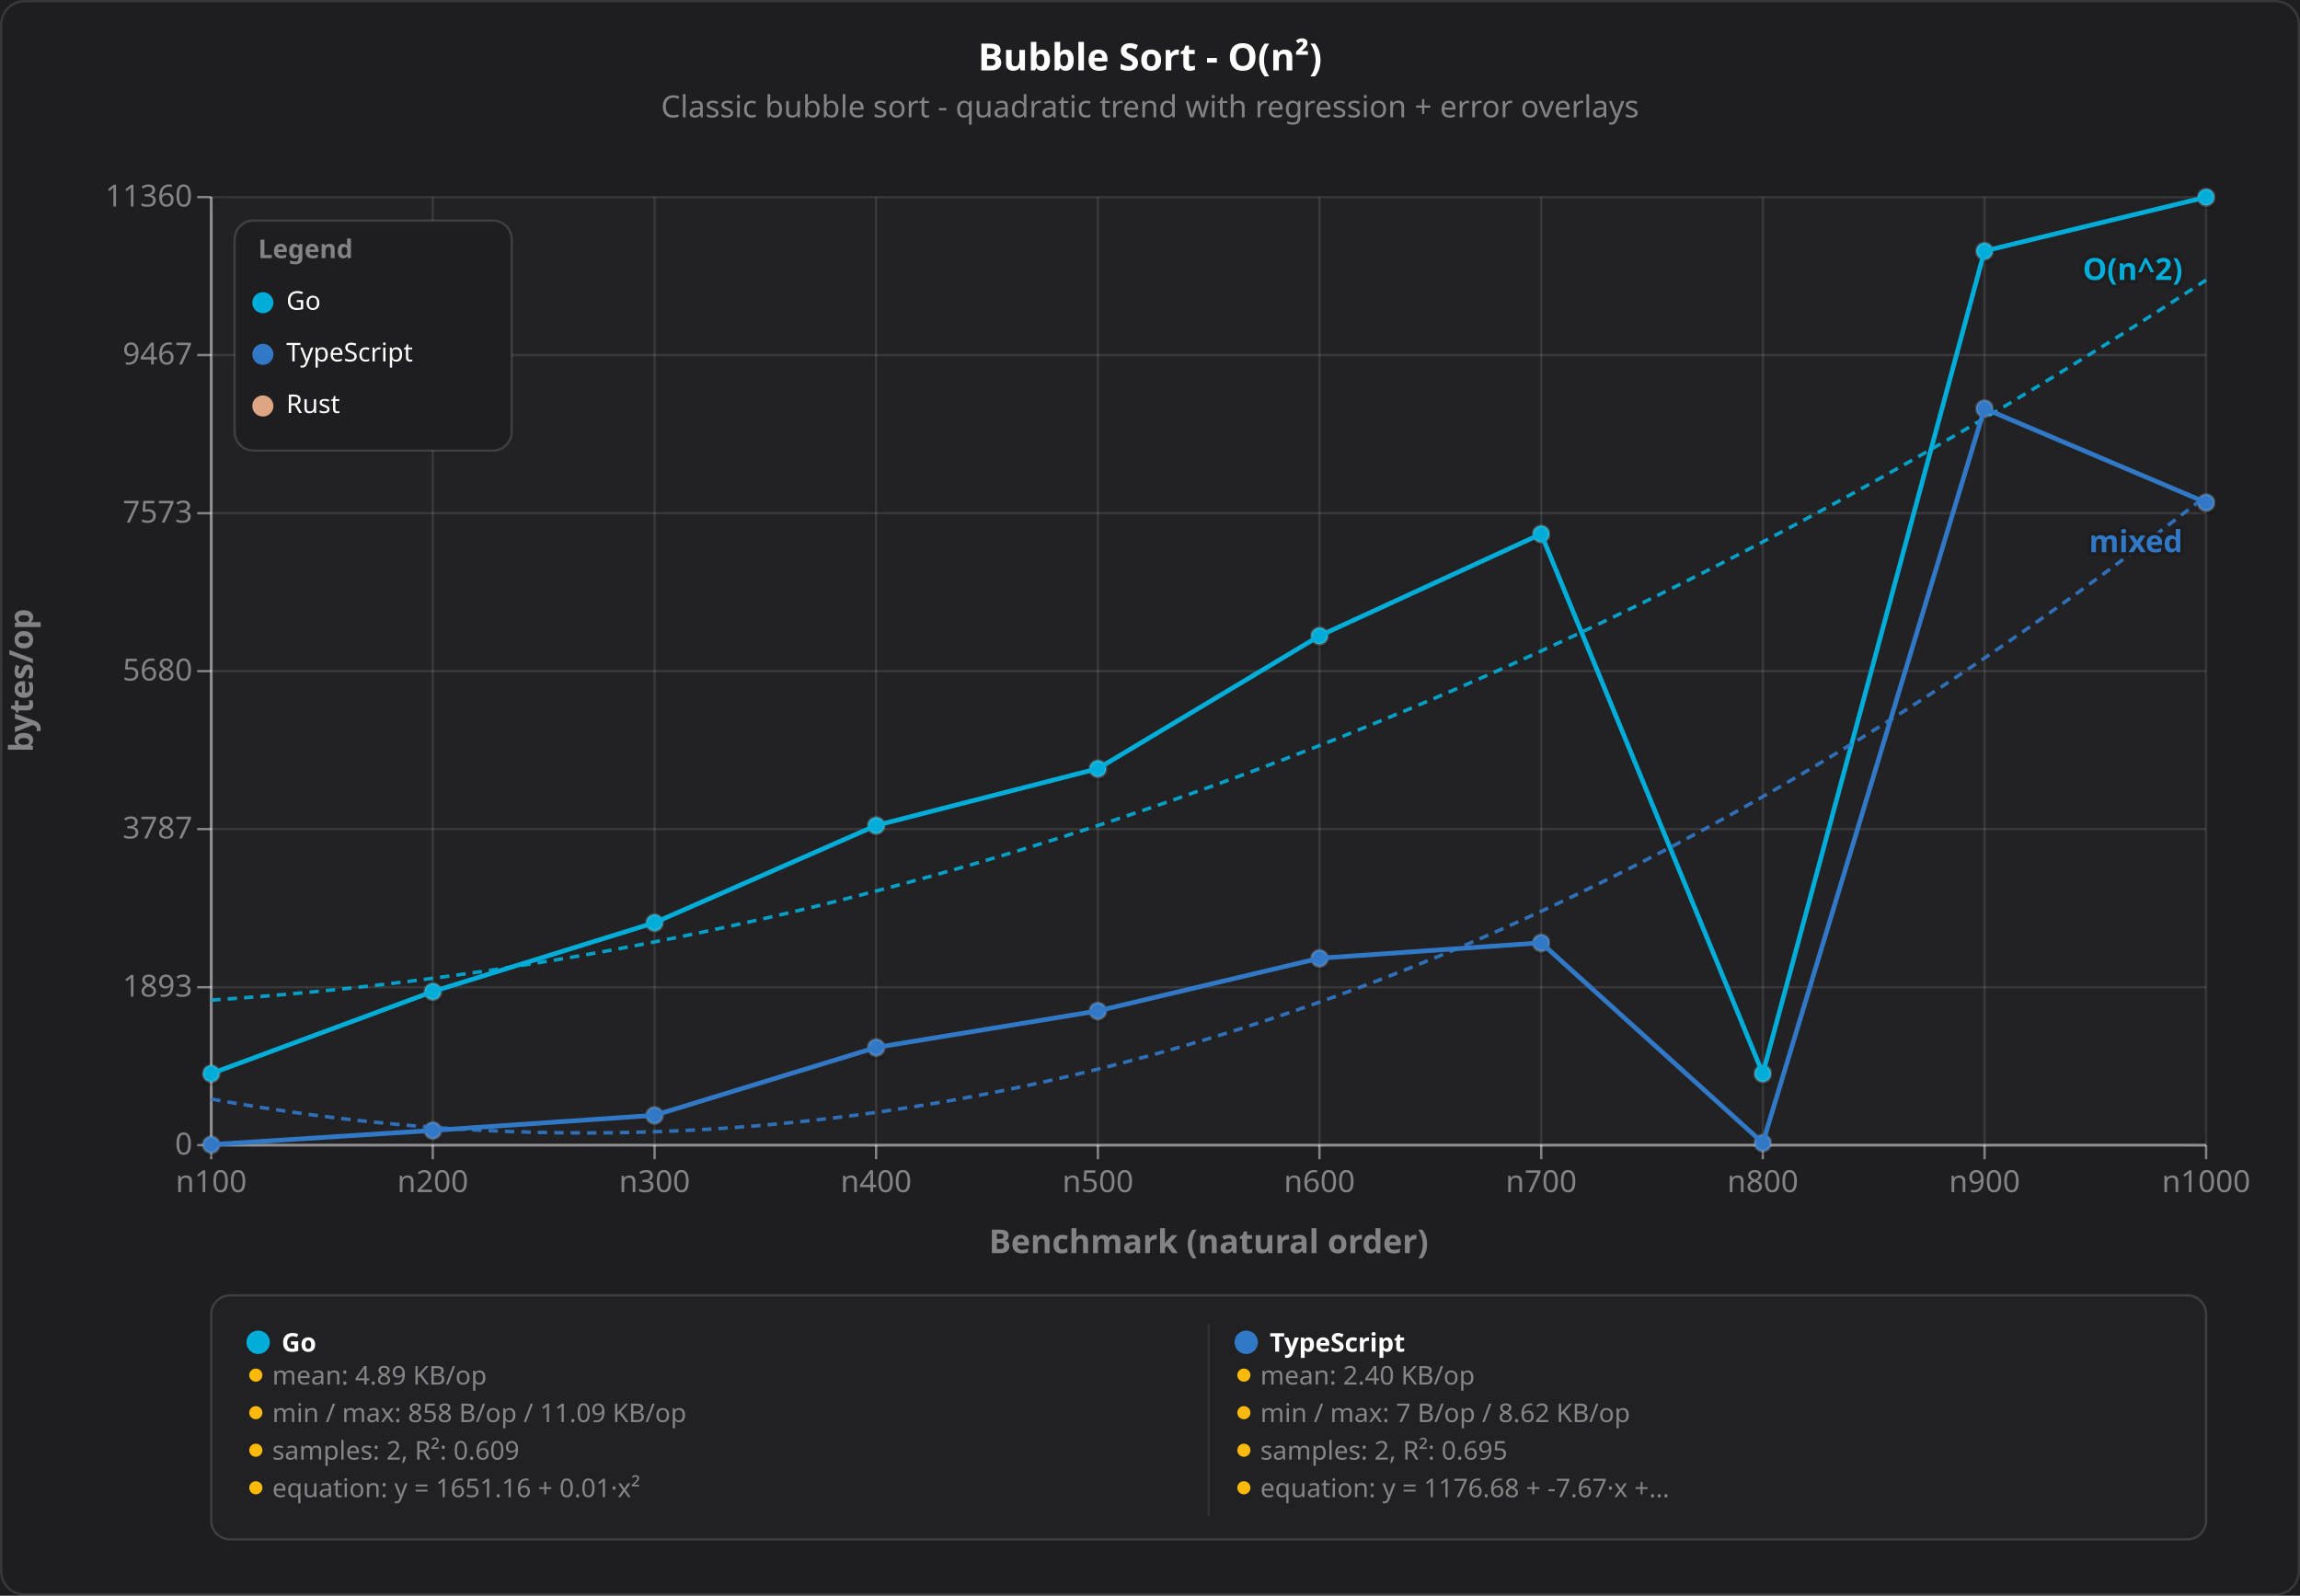
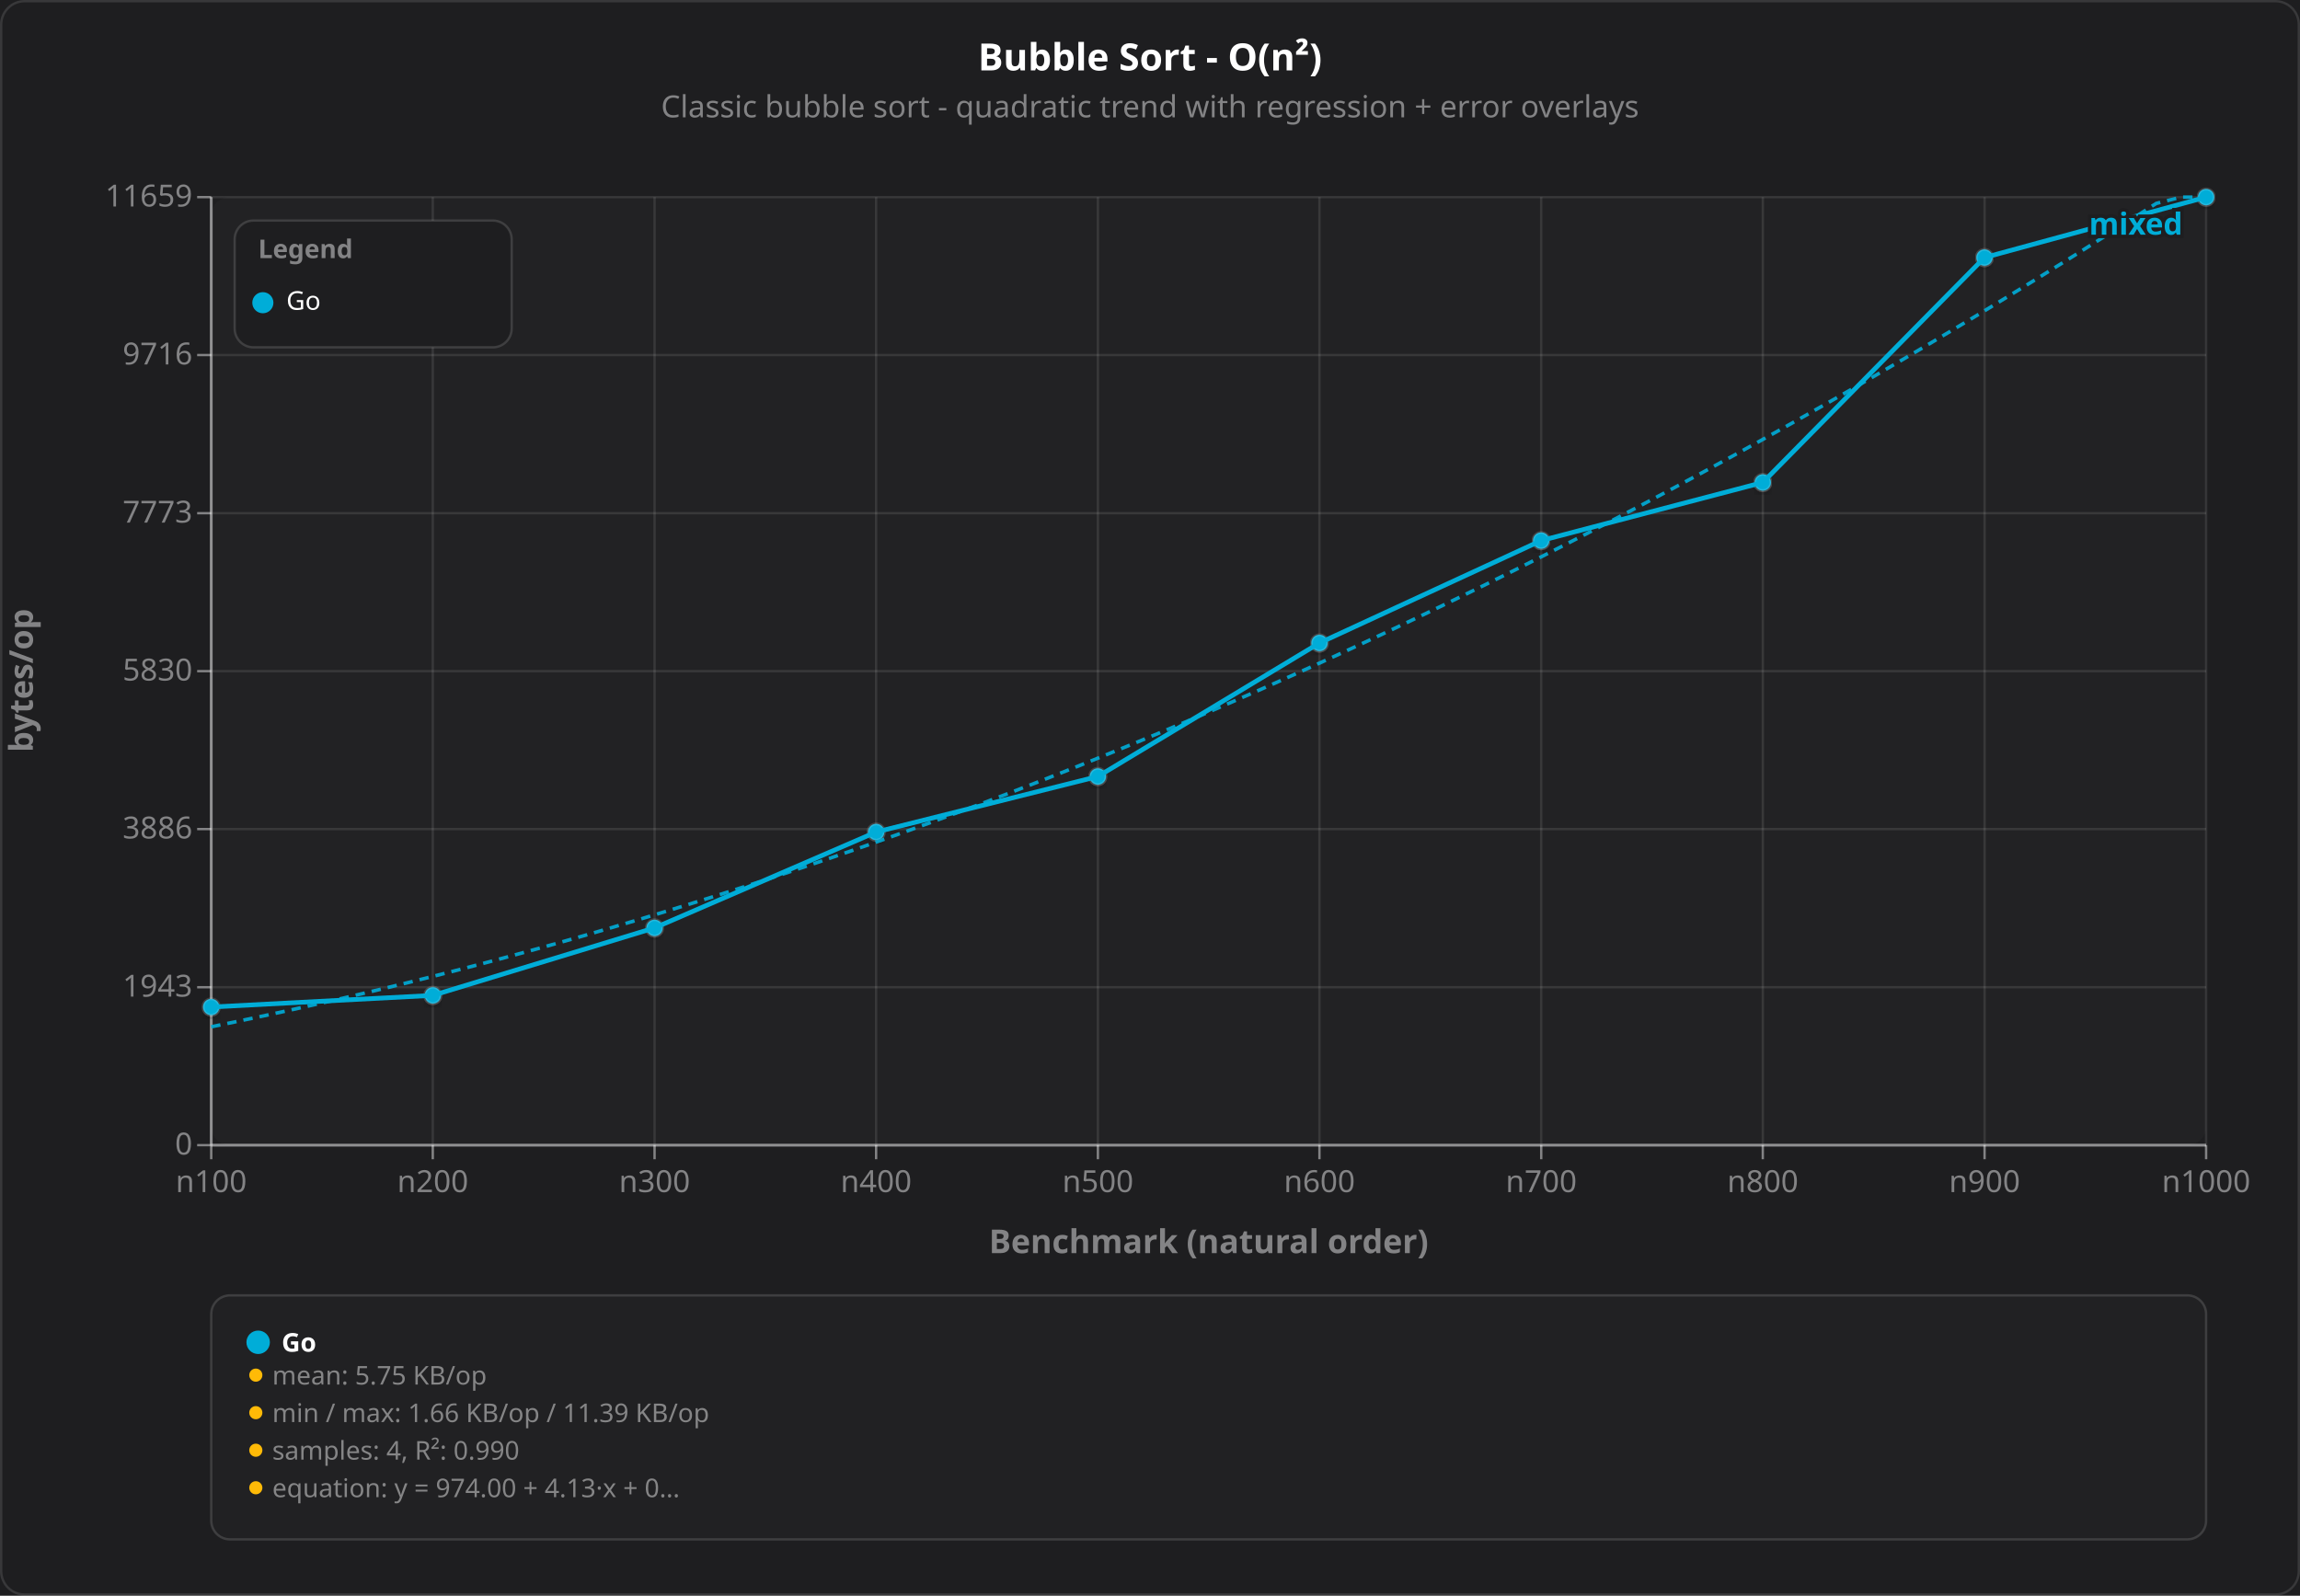
<svg xmlns="http://www.w3.org/2000/svg" width="980" height="680" viewBox="0 0 980 680">
  <rect width="980" height="680" fill="#1E1E20" />
  <rect x="0.5" y="0.5" width="979" height="679" fill="none" stroke="rgba(255,255,255,0.12)" rx="10" />
  <defs>
    <linearGradient id="goGrad" x1="0" y1="0" x2="1" y2="0">
      <stop offset="0%" stop-color="#00ADD8" stop-opacity="0.95" />
      <stop offset="100%" stop-color="#0891B2" stop-opacity="0.8" />
    </linearGradient>
    <linearGradient id="tsGrad" x1="0" y1="0" x2="1" y2="0">
      <stop offset="0%" stop-color="#3178C6" stop-opacity="0.95" />
      <stop offset="100%" stop-color="#1D4ED8" stop-opacity="0.8" />
    </linearGradient>
    <linearGradient id="rustGrad" x1="0" y1="0" x2="1" y2="0">
      <stop offset="0%" stop-color="#DEA584" stop-opacity="0.95" />
      <stop offset="100%" stop-color="#B7410E" stop-opacity="0.8" />
    </linearGradient>
    <filter id="barShadow" x="-5%" y="-15%" width="110%" height="140%">
      <feDropShadow dx="0" dy="2" stdDeviation="2" flood-opacity="0.25" />
    </filter>
  </defs>
  <rect x="90.0" y="84.0" width="850.0" height="404.0" rx="8" fill="rgba(255,255,255,0.02)" />
  <line x1="90.0" y1="488.0" x2="940.0" y2="488.0" stroke="rgba(255,255,255,0.45)" stroke-width="1.2" />
  <line x1="90.0" y1="84.0" x2="90.0" y2="488.0" stroke="rgba(255,255,255,0.45)" stroke-width="1.2" />
  <line x1="90.0" y1="84.0" x2="940.0" y2="84.0" stroke="rgba(255,255,255,0.10)" />
  <line x1="84.0" y1="84.0" x2="90.0" y2="84.0" stroke="rgba(255,255,255,0.45)" stroke-width="1" />
-   <text x="82.0" y="88.0" text-anchor="end" font-family="sans-serif" font-size="13" fill="rgba(255,255,255,0.45)">11360</text>
+   <text x="82.0" y="88.0" text-anchor="end" font-family="sans-serif" font-size="13" fill="rgba(255,255,255,0.45)">11659</text>
  <line x1="90.0" y1="151.3" x2="940.0" y2="151.3" stroke="rgba(255,255,255,0.10)" />
  <line x1="84.0" y1="151.3" x2="90.0" y2="151.3" stroke="rgba(255,255,255,0.45)" stroke-width="1" />
-   <text x="82.0" y="155.3" text-anchor="end" font-family="sans-serif" font-size="13" fill="rgba(255,255,255,0.45)">9467</text>
+   <text x="82.0" y="155.3" text-anchor="end" font-family="sans-serif" font-size="13" fill="rgba(255,255,255,0.45)">9716</text>
  <line x1="90.0" y1="218.7" x2="940.0" y2="218.7" stroke="rgba(255,255,255,0.10)" />
  <line x1="84.0" y1="218.7" x2="90.0" y2="218.7" stroke="rgba(255,255,255,0.45)" stroke-width="1" />
-   <text x="82.0" y="222.7" text-anchor="end" font-family="sans-serif" font-size="13" fill="rgba(255,255,255,0.45)">7573</text>
+   <text x="82.0" y="222.7" text-anchor="end" font-family="sans-serif" font-size="13" fill="rgba(255,255,255,0.45)">7773</text>
  <line x1="90.0" y1="286.0" x2="940.0" y2="286.0" stroke="rgba(255,255,255,0.10)" />
  <line x1="84.0" y1="286.0" x2="90.0" y2="286.0" stroke="rgba(255,255,255,0.45)" stroke-width="1" />
-   <text x="82.0" y="290.0" text-anchor="end" font-family="sans-serif" font-size="13" fill="rgba(255,255,255,0.45)">5680</text>
+   <text x="82.0" y="290.0" text-anchor="end" font-family="sans-serif" font-size="13" fill="rgba(255,255,255,0.45)">5830</text>
  <line x1="90.0" y1="353.3" x2="940.0" y2="353.3" stroke="rgba(255,255,255,0.10)" />
  <line x1="84.0" y1="353.3" x2="90.0" y2="353.3" stroke="rgba(255,255,255,0.45)" stroke-width="1" />
-   <text x="82.0" y="357.3" text-anchor="end" font-family="sans-serif" font-size="13" fill="rgba(255,255,255,0.45)">3787</text>
+   <text x="82.0" y="357.3" text-anchor="end" font-family="sans-serif" font-size="13" fill="rgba(255,255,255,0.45)">3886</text>
  <line x1="90.0" y1="420.7" x2="940.0" y2="420.7" stroke="rgba(255,255,255,0.10)" />
  <line x1="84.0" y1="420.7" x2="90.0" y2="420.7" stroke="rgba(255,255,255,0.45)" stroke-width="1" />
-   <text x="82.0" y="424.7" text-anchor="end" font-family="sans-serif" font-size="13" fill="rgba(255,255,255,0.45)">1893</text>
+   <text x="82.0" y="424.7" text-anchor="end" font-family="sans-serif" font-size="13" fill="rgba(255,255,255,0.45)">1943</text>
  <line x1="90.0" y1="488.0" x2="940.0" y2="488.0" stroke="rgba(255,255,255,0.10)" />
  <line x1="84.0" y1="488.0" x2="90.0" y2="488.0" stroke="rgba(255,255,255,0.45)" stroke-width="1" />
  <text x="82.0" y="492.0" text-anchor="end" font-family="sans-serif" font-size="13" fill="rgba(255,255,255,0.45)">0</text>
  <line x1="90.0" y1="84.0" x2="90.0" y2="488.0" stroke="rgba(255,255,255,0.10)" />
  <line x1="90.0" y1="488.0" x2="90.0" y2="494.0" stroke="rgba(255,255,255,0.45)" stroke-width="1" />
  <text x="90.0" y="508.0" text-anchor="middle" font-family="sans-serif" font-size="13" fill="rgba(255,255,255,0.45)">n100</text>
  <line x1="184.4" y1="84.0" x2="184.4" y2="488.0" stroke="rgba(255,255,255,0.10)" />
  <line x1="184.4" y1="488.0" x2="184.4" y2="494.0" stroke="rgba(255,255,255,0.45)" stroke-width="1" />
  <text x="184.4" y="508.0" text-anchor="middle" font-family="sans-serif" font-size="13" fill="rgba(255,255,255,0.45)">n200</text>
  <line x1="278.9" y1="84.0" x2="278.9" y2="488.0" stroke="rgba(255,255,255,0.10)" />
  <line x1="278.9" y1="488.0" x2="278.9" y2="494.0" stroke="rgba(255,255,255,0.45)" stroke-width="1" />
  <text x="278.9" y="508.0" text-anchor="middle" font-family="sans-serif" font-size="13" fill="rgba(255,255,255,0.45)">n300</text>
  <line x1="373.3" y1="84.0" x2="373.3" y2="488.0" stroke="rgba(255,255,255,0.10)" />
  <line x1="373.3" y1="488.0" x2="373.3" y2="494.0" stroke="rgba(255,255,255,0.45)" stroke-width="1" />
  <text x="373.3" y="508.0" text-anchor="middle" font-family="sans-serif" font-size="13" fill="rgba(255,255,255,0.45)">n400</text>
  <line x1="467.8" y1="84.0" x2="467.8" y2="488.0" stroke="rgba(255,255,255,0.10)" />
  <line x1="467.8" y1="488.0" x2="467.8" y2="494.0" stroke="rgba(255,255,255,0.45)" stroke-width="1" />
  <text x="467.8" y="508.0" text-anchor="middle" font-family="sans-serif" font-size="13" fill="rgba(255,255,255,0.45)">n500</text>
  <line x1="562.2" y1="84.0" x2="562.2" y2="488.0" stroke="rgba(255,255,255,0.10)" />
  <line x1="562.2" y1="488.0" x2="562.2" y2="494.0" stroke="rgba(255,255,255,0.45)" stroke-width="1" />
  <text x="562.2" y="508.0" text-anchor="middle" font-family="sans-serif" font-size="13" fill="rgba(255,255,255,0.45)">n600</text>
  <line x1="656.7" y1="84.0" x2="656.7" y2="488.0" stroke="rgba(255,255,255,0.10)" />
  <line x1="656.7" y1="488.0" x2="656.7" y2="494.0" stroke="rgba(255,255,255,0.45)" stroke-width="1" />
  <text x="656.7" y="508.0" text-anchor="middle" font-family="sans-serif" font-size="13" fill="rgba(255,255,255,0.45)">n700</text>
  <line x1="751.1" y1="84.0" x2="751.1" y2="488.0" stroke="rgba(255,255,255,0.10)" />
  <line x1="751.1" y1="488.0" x2="751.1" y2="494.0" stroke="rgba(255,255,255,0.45)" stroke-width="1" />
  <text x="751.1" y="508.0" text-anchor="middle" font-family="sans-serif" font-size="13" fill="rgba(255,255,255,0.45)">n800</text>
  <line x1="845.6" y1="84.0" x2="845.6" y2="488.0" stroke="rgba(255,255,255,0.10)" />
  <line x1="845.6" y1="488.0" x2="845.6" y2="494.0" stroke="rgba(255,255,255,0.45)" stroke-width="1" />
  <text x="845.6" y="508.0" text-anchor="middle" font-family="sans-serif" font-size="13" fill="rgba(255,255,255,0.45)">n900</text>
  <line x1="940.0" y1="84.0" x2="940.0" y2="488.0" stroke="rgba(255,255,255,0.10)" />
  <line x1="940.0" y1="488.0" x2="940.0" y2="494.0" stroke="rgba(255,255,255,0.45)" stroke-width="1" />
  <text x="940.0" y="508.0" text-anchor="middle" font-family="sans-serif" font-size="13" fill="rgba(255,255,255,0.45)">n1000</text>
-   <circle cx="90.00" cy="457.49" r="3.5" fill="#00ADD8" stroke="rgba(255,255,255,0.15)" stroke-width="1.2" filter="url(#barShadow)" />
-   <circle cx="184.44" cy="422.53" r="3.5" fill="#00ADD8" stroke="rgba(255,255,255,0.15)" stroke-width="1.2" filter="url(#barShadow)" />
-   <circle cx="278.89" cy="393.19" r="3.5" fill="#00ADD8" stroke="rgba(255,255,255,0.15)" stroke-width="1.2" filter="url(#barShadow)" />
-   <circle cx="373.33" cy="351.76" r="3.5" fill="#00ADD8" stroke="rgba(255,255,255,0.15)" stroke-width="1.2" filter="url(#barShadow)" />
-   <circle cx="467.78" cy="327.54" r="3.5" fill="#00ADD8" stroke="rgba(255,255,255,0.15)" stroke-width="1.2" filter="url(#barShadow)" />
-   <circle cx="562.22" cy="270.96" r="3.5" fill="#00ADD8" stroke="rgba(255,255,255,0.15)" stroke-width="1.2" filter="url(#barShadow)" />
-   <circle cx="656.67" cy="227.53" r="3.5" fill="#00ADD8" stroke="rgba(255,255,255,0.15)" stroke-width="1.2" filter="url(#barShadow)" />
-   <circle cx="751.11" cy="457.49" r="3.5" fill="#00ADD8" stroke="rgba(255,255,255,0.15)" stroke-width="1.2" filter="url(#barShadow)" />
-   <circle cx="845.56" cy="106.97" r="3.5" fill="#00ADD8" stroke="rgba(255,255,255,0.15)" stroke-width="1.2" filter="url(#barShadow)" />
+   <circle cx="90.00" cy="429.13" r="3.5" fill="#00ADD8" stroke="rgba(255,255,255,0.15)" stroke-width="1.2" filter="url(#barShadow)" />
+   <circle cx="184.44" cy="424.17" r="3.5" fill="#00ADD8" stroke="rgba(255,255,255,0.15)" stroke-width="1.2" filter="url(#barShadow)" />
+   <circle cx="278.89" cy="395.41" r="3.5" fill="#00ADD8" stroke="rgba(255,255,255,0.15)" stroke-width="1.2" filter="url(#barShadow)" />
+   <circle cx="373.33" cy="354.56" r="3.5" fill="#00ADD8" stroke="rgba(255,255,255,0.15)" stroke-width="1.2" filter="url(#barShadow)" />
+   <circle cx="467.78" cy="330.89" r="3.5" fill="#00ADD8" stroke="rgba(255,255,255,0.15)" stroke-width="1.2" filter="url(#barShadow)" />
+   <circle cx="562.22" cy="273.99" r="3.5" fill="#00ADD8" stroke="rgba(255,255,255,0.15)" stroke-width="1.2" filter="url(#barShadow)" />
+   <circle cx="656.67" cy="230.37" r="3.5" fill="#00ADD8" stroke="rgba(255,255,255,0.15)" stroke-width="1.2" filter="url(#barShadow)" />
+   <circle cx="751.11" cy="205.59" r="3.5" fill="#00ADD8" stroke="rgba(255,255,255,0.15)" stroke-width="1.2" filter="url(#barShadow)" />
+   <circle cx="845.56" cy="109.75" r="3.5" fill="#00ADD8" stroke="rgba(255,255,255,0.15)" stroke-width="1.2" filter="url(#barShadow)" />
  <circle cx="940.00" cy="84.00" r="3.5" fill="#00ADD8" stroke="rgba(255,255,255,0.15)" stroke-width="1.2" filter="url(#barShadow)" />
-   <path d="M 90.00 457.49 L 184.44 422.53 L 278.89 393.19 L 373.33 351.76 L 467.78 327.54 L 562.22 270.96 L 656.67 227.53 L 751.11 457.49 L 845.56 106.97 L 940.00 84.00" fill="none" stroke="#00ADD8" stroke-width="2" />
-   <path d="M 90.00 426.18 L 100.62 425.44 L 111.25 424.63 L 121.88 423.73 L 132.50 422.76 L 143.12 421.71 L 153.75 420.58 L 164.38 419.38 L 175.00 418.09 L 185.62 416.73 L 196.25 415.28 L 206.88 413.76 L 217.50 412.16 L 228.12 410.48 L 238.75 408.73 L 249.38 406.89 L 260.00 404.98 L 270.62 402.99 L 281.25 400.92 L 291.88 398.77 L 302.50 396.54 L 313.12 394.23 L 323.75 391.85 L 334.38 389.39 L 345.00 386.85 L 355.62 384.23 L 366.25 381.53 L 376.88 378.75 L 387.50 375.90 L 398.12 372.96 L 408.75 369.95 L 419.38 366.86 L 430.00 363.69 L 440.62 360.44 L 451.25 357.12 L 461.88 353.71 L 472.50 350.23 L 483.12 346.67 L 493.75 343.03 L 504.38 339.31 L 515.00 335.52 L 525.62 331.64 L 536.25 327.69 L 546.88 323.66 L 557.50 319.55 L 568.12 315.36 L 578.75 311.09 L 589.38 306.74 L 600.00 302.32 L 610.62 297.82 L 621.25 293.24 L 631.88 288.58 L 642.50 283.84 L 653.12 279.02 L 663.75 274.13 L 674.38 269.15 L 685.00 264.10 L 695.62 258.97 L 706.25 253.76 L 716.88 248.48 L 727.50 243.11 L 738.12 237.67 L 748.75 232.14 L 759.38 226.54 L 770.00 220.86 L 780.62 215.10 L 791.25 209.27 L 801.88 203.35 L 812.50 197.36 L 823.12 191.29 L 833.75 185.14 L 844.38 178.91 L 855.00 172.60 L 865.62 166.22 L 876.25 159.75 L 886.88 153.21 L 897.50 146.59 L 908.12 139.89 L 918.75 133.11 L 929.38 126.25 L 940.00 119.32" fill="none" stroke="#00ADD8" stroke-width="1.5" stroke-dasharray="4 3" opacity="0.9" />
-   <text x="930.0" y="119.3" text-anchor="end" font-family="sans-serif" font-size="13" font-weight="700" fill="#00ADD8" paint-order="stroke" stroke="#1E1E20" stroke-width="3">O(n^2)</text>
-   <circle cx="90.00" cy="487.75" r="3.5" fill="#3178C6" stroke="rgba(255,255,255,0.15)" stroke-width="1.2" filter="url(#barShadow)" />
-   <circle cx="184.44" cy="481.71" r="3.5" fill="#3178C6" stroke="rgba(255,255,255,0.15)" stroke-width="1.2" filter="url(#barShadow)" />
-   <circle cx="278.89" cy="475.27" r="3.5" fill="#3178C6" stroke="rgba(255,255,255,0.15)" stroke-width="1.2" filter="url(#barShadow)" />
-   <circle cx="373.33" cy="446.36" r="3.5" fill="#3178C6" stroke="rgba(255,255,255,0.15)" stroke-width="1.2" filter="url(#barShadow)" />
-   <circle cx="467.78" cy="430.78" r="3.5" fill="#3178C6" stroke="rgba(255,255,255,0.15)" stroke-width="1.2" filter="url(#barShadow)" />
-   <circle cx="562.22" cy="408.34" r="3.5" fill="#3178C6" stroke="rgba(255,255,255,0.15)" stroke-width="1.2" filter="url(#barShadow)" />
-   <circle cx="656.67" cy="401.76" r="3.5" fill="#3178C6" stroke="rgba(255,255,255,0.15)" stroke-width="1.2" filter="url(#barShadow)" />
-   <circle cx="751.11" cy="487.04" r="3.5" fill="#3178C6" stroke="rgba(255,255,255,0.15)" stroke-width="1.2" filter="url(#barShadow)" />
-   <circle cx="845.56" cy="174.08" r="3.5" fill="#3178C6" stroke="rgba(255,255,255,0.15)" stroke-width="1.2" filter="url(#barShadow)" />
-   <circle cx="940.00" cy="214.16" r="3.5" fill="#3178C6" stroke="rgba(255,255,255,0.15)" stroke-width="1.2" filter="url(#barShadow)" />
-   <path d="M 90.00 487.75 L 184.44 481.71 L 278.89 475.27 L 373.33 446.36 L 467.78 430.78 L 562.22 408.34 L 656.67 401.76 L 751.11 487.04 L 845.56 174.08 L 940.00 214.16" fill="none" stroke="#3178C6" stroke-width="2" />
-   <path d="M 90.00 468.35 L 100.62 470.21 L 111.25 471.94 L 121.88 473.55 L 132.50 475.03 L 143.12 476.37 L 153.75 477.59 L 164.38 478.68 L 175.00 479.65 L 185.62 480.48 L 196.25 481.19 L 206.88 481.76 L 217.50 482.21 L 228.12 482.53 L 238.75 482.72 L 249.38 482.78 L 260.00 482.72 L 270.62 482.53 L 281.25 482.20 L 291.88 481.75 L 302.50 481.17 L 313.12 480.46 L 323.75 479.63 L 334.38 478.66 L 345.00 477.57 L 355.62 476.35 L 366.25 475.00 L 376.88 473.52 L 387.50 471.91 L 398.12 470.18 L 408.75 468.31 L 419.38 466.32 L 430.00 464.20 L 440.62 461.95 L 451.25 459.57 L 461.88 457.06 L 472.50 454.43 L 483.12 451.66 L 493.75 448.77 L 504.38 445.75 L 515.00 442.60 L 525.62 439.32 L 536.25 435.92 L 546.88 432.38 L 557.50 428.72 L 568.12 424.93 L 578.75 421.01 L 589.38 416.96 L 600.00 412.78 L 610.62 408.48 L 621.25 404.04 L 631.88 399.48 L 642.50 394.79 L 653.12 389.97 L 663.75 385.02 L 674.38 379.94 L 685.00 374.74 L 695.62 369.41 L 706.25 363.94 L 716.88 358.35 L 727.50 352.63 L 738.12 346.79 L 748.75 340.81 L 759.38 334.71 L 770.00 328.47 L 780.62 322.11 L 791.25 315.62 L 801.88 309.00 L 812.50 302.26 L 823.12 295.38 L 833.75 288.38 L 844.38 281.25 L 855.00 273.99 L 865.62 266.60 L 876.25 259.08 L 886.88 251.43 L 897.50 243.66 L 908.12 235.76 L 918.75 227.72 L 929.38 219.56 L 940.00 211.27" fill="none" stroke="#3178C6" stroke-width="1.5" stroke-dasharray="4 3" opacity="0.9" />
-   <text x="930.0" y="235.3" text-anchor="end" font-family="sans-serif" font-size="13" font-weight="700" fill="#3178C6" paint-order="stroke" stroke="#1E1E20" stroke-width="3">mixed</text>
+   <path d="M 90.00 429.13 L 184.44 424.17 L 278.89 395.41 L 373.33 354.56 L 467.78 330.89 L 562.22 273.99 L 656.67 230.37 L 751.11 205.59 L 845.56 109.75 L 940.00 84.00" fill="none" stroke="#00ADD8" stroke-width="2" />
+   <path d="M 90.00 437.55 L 100.62 435.37 L 111.25 433.13 L 121.88 430.83 L 132.50 428.47 L 143.12 426.06 L 153.75 423.58 L 164.38 421.04 L 175.00 418.44 L 185.62 415.78 L 196.25 413.06 L 206.88 410.28 L 217.50 407.44 L 228.12 404.54 L 238.75 401.58 L 249.38 398.56 L 260.00 395.47 L 270.62 392.33 L 281.25 389.13 L 291.88 385.87 L 302.50 382.55 L 313.12 379.16 L 323.75 375.72 L 334.38 372.22 L 345.00 368.65 L 355.62 365.03 L 366.25 361.34 L 376.88 357.60 L 387.50 353.79 L 398.12 349.93 L 408.75 346.00 L 419.38 342.02 L 430.00 337.97 L 440.62 333.87 L 451.25 329.70 L 461.88 325.47 L 472.50 321.18 L 483.12 316.84 L 493.75 312.43 L 504.38 307.96 L 515.00 303.43 L 525.62 298.84 L 536.25 294.20 L 546.88 289.49 L 557.50 284.72 L 568.12 279.89 L 578.75 275.00 L 589.38 270.05 L 600.00 265.04 L 610.62 259.97 L 621.25 254.83 L 631.88 249.64 L 642.50 244.39 L 653.12 239.08 L 663.75 233.71 L 674.38 228.27 L 685.00 222.78 L 695.62 217.23 L 706.25 211.62 L 716.88 205.94 L 727.50 200.21 L 738.12 194.41 L 748.75 188.56 L 759.38 182.64 L 770.00 176.67 L 780.62 170.63 L 791.25 164.54 L 801.88 158.38 L 812.50 152.17 L 823.12 145.89 L 833.75 139.55 L 844.38 133.16 L 855.00 126.70 L 865.62 120.18 L 876.25 113.60 L 886.88 106.97 L 897.50 100.27 L 908.12 93.51 L 918.75 86.69 L 929.38 84.00 L 940.00 84.00" fill="none" stroke="#00ADD8" stroke-width="1.5" stroke-dasharray="4 3" opacity="0.9" />
+   <text x="930.0" y="100.0" text-anchor="end" font-family="sans-serif" font-size="13" font-weight="700" fill="#00ADD8" paint-order="stroke" stroke="#1E1E20" stroke-width="3">mixed</text>
  <text x="490.0" y="30" text-anchor="middle" font-family="sans-serif" font-size="16" font-weight="700" fill="#FFFFFF">Bubble Sort - O(n²)</text>
  <text x="490.0" y="50" text-anchor="middle" font-family="sans-serif" font-size="13" fill="rgba(255,255,255,0.45)">Classic bubble sort - quadratic trend with regression + error overlays</text>
  <text x="515.0" y="534.0" text-anchor="middle" font-family="sans-serif" font-size="14" font-weight="700" fill="rgba(255,255,255,0.45)">Benchmark (natural order)</text>
  <text x="14.0" y="290.0" transform="rotate(-90 14.0 290.0)" text-anchor="middle" font-family="sans-serif" font-size="14" font-weight="700" fill="rgba(255,255,255,0.45)">bytes/op</text>
-   <rect x="100.0" y="94.0" width="118" height="98.0" rx="8" fill="#1E1E20" stroke="rgba(255,255,255,0.14)" stroke-width="1" />
-   <rect x="100.0" y="94.0" width="118" height="98.0" rx="8" fill="rgba(255,255,255,0.015)" fill-opacity="0.15" />
+   <rect x="100.0" y="94.0" width="118" height="54.0" rx="8" fill="#1E1E20" stroke="rgba(255,255,255,0.14)" stroke-width="1" />
+   <rect x="100.0" y="94.0" width="118" height="54.0" rx="8" fill="rgba(255,255,255,0.015)" fill-opacity="0.15" />
  <text x="110.0" y="110.0" font-family="sans-serif" font-size="11" font-weight="600" fill="rgba(255,255,255,0.45)">Legend</text>
  <circle cx="112.0" cy="129.0" r="4.5" fill="#00ADD8" />
  <text x="122.0" y="132.0" font-family="sans-serif" font-size="11" fill="#FFFFFF">Go</text>
-   <circle cx="112.0" cy="151.0" r="4.5" fill="#3178C6" />
-   <text x="122.0" y="154.0" font-family="sans-serif" font-size="11" fill="#FFFFFF">TypeScript</text>
-   <circle cx="112.0" cy="173.0" r="4.5" fill="#DEA584" />
-   <text x="122.0" y="176.0" font-family="sans-serif" font-size="11" fill="#FFFFFF">Rust</text>
  <rect x="90.0" y="552.0" width="850.0" height="104.0" rx="8" fill="rgba(255,255,255,0.015)" stroke="rgba(255,255,255,0.14)" stroke-width="1" />
  <circle cx="110.0" cy="572.0" r="5" fill="#00ADD8" />
  <text x="120.0" y="576.0" font-family="sans-serif" font-size="11" font-weight="700" fill="#FFFFFF">Go</text>
  <circle cx="109.0" cy="586.0" r="2.8" fill="#FFBA07" />
  <text x="116.0" y="590.0" font-family="sans-serif" font-size="11" fill="rgba(255,255,255,0.45)">
- mean: 4.89 KB/op</text>
+ mean: 5.75 KB/op</text>
  <circle cx="109.0" cy="602.0" r="2.8" fill="#FFBA07" />
-   <text x="116.0" y="606.0" font-family="sans-serif" font-size="11" fill="rgba(255,255,255,0.45)">min / max: 858 B/op / 11.09 KB/op</text>
+   <text x="116.0" y="606.0" font-family="sans-serif" font-size="11" fill="rgba(255,255,255,0.45)">min / max: 1.66 KB/op / 11.39 KB/op</text>
  <circle cx="109.0" cy="618.0" r="2.8" fill="#FFBA07" />
-   <text x="116.0" y="622.0" font-family="sans-serif" font-size="11" fill="rgba(255,255,255,0.45)">samples: 2,	R²: 0.609</text>
+   <text x="116.0" y="622.0" font-family="sans-serif" font-size="11" fill="rgba(255,255,255,0.45)">samples: 4,	R²: 0.990</text>
  <circle cx="109.0" cy="634.0" r="2.8" fill="#FFBA07" />
-   <text x="116.0" y="638.0" font-family="sans-serif" font-size="11" fill="rgba(255,255,255,0.45)">equation: y = 1651.16 + 0.01·x²</text>
-   <line x1="515.0" y1="564.0" x2="515.0" y2="646.0" stroke="rgba(255,255,255,0.14)" stroke-width="1" stroke-opacity="0.5" />
-   <circle cx="531.0" cy="572.0" r="5" fill="#3178C6" />
-   <text x="541.0" y="576.0" font-family="sans-serif" font-size="11" font-weight="700" fill="#FFFFFF">TypeScript</text>
-   <circle cx="530.0" cy="586.0" r="2.8" fill="#FFBA07" />
-   <text x="537.0" y="590.0" font-family="sans-serif" font-size="11" fill="rgba(255,255,255,0.45)">
- mean: 2.40 KB/op</text>
-   <circle cx="530.0" cy="602.0" r="2.8" fill="#FFBA07" />
-   <text x="537.0" y="606.0" font-family="sans-serif" font-size="11" fill="rgba(255,255,255,0.45)">min / max: 7 B/op / 8.62 KB/op</text>
-   <circle cx="530.0" cy="618.0" r="2.8" fill="#FFBA07" />
-   <text x="537.0" y="622.0" font-family="sans-serif" font-size="11" fill="rgba(255,255,255,0.45)">samples: 2,	R²: 0.695</text>
-   <circle cx="530.0" cy="634.0" r="2.8" fill="#FFBA07" />
-   <text x="537.0" y="638.0" font-family="sans-serif" font-size="11" fill="rgba(255,255,255,0.45)">equation: y = 1176.68 + -7.67·x +…</text>
+   <text x="116.0" y="638.0" font-family="sans-serif" font-size="11" fill="rgba(255,255,255,0.45)">equation: y = 974.00 + 4.13·x + 0…</text>
</svg>
